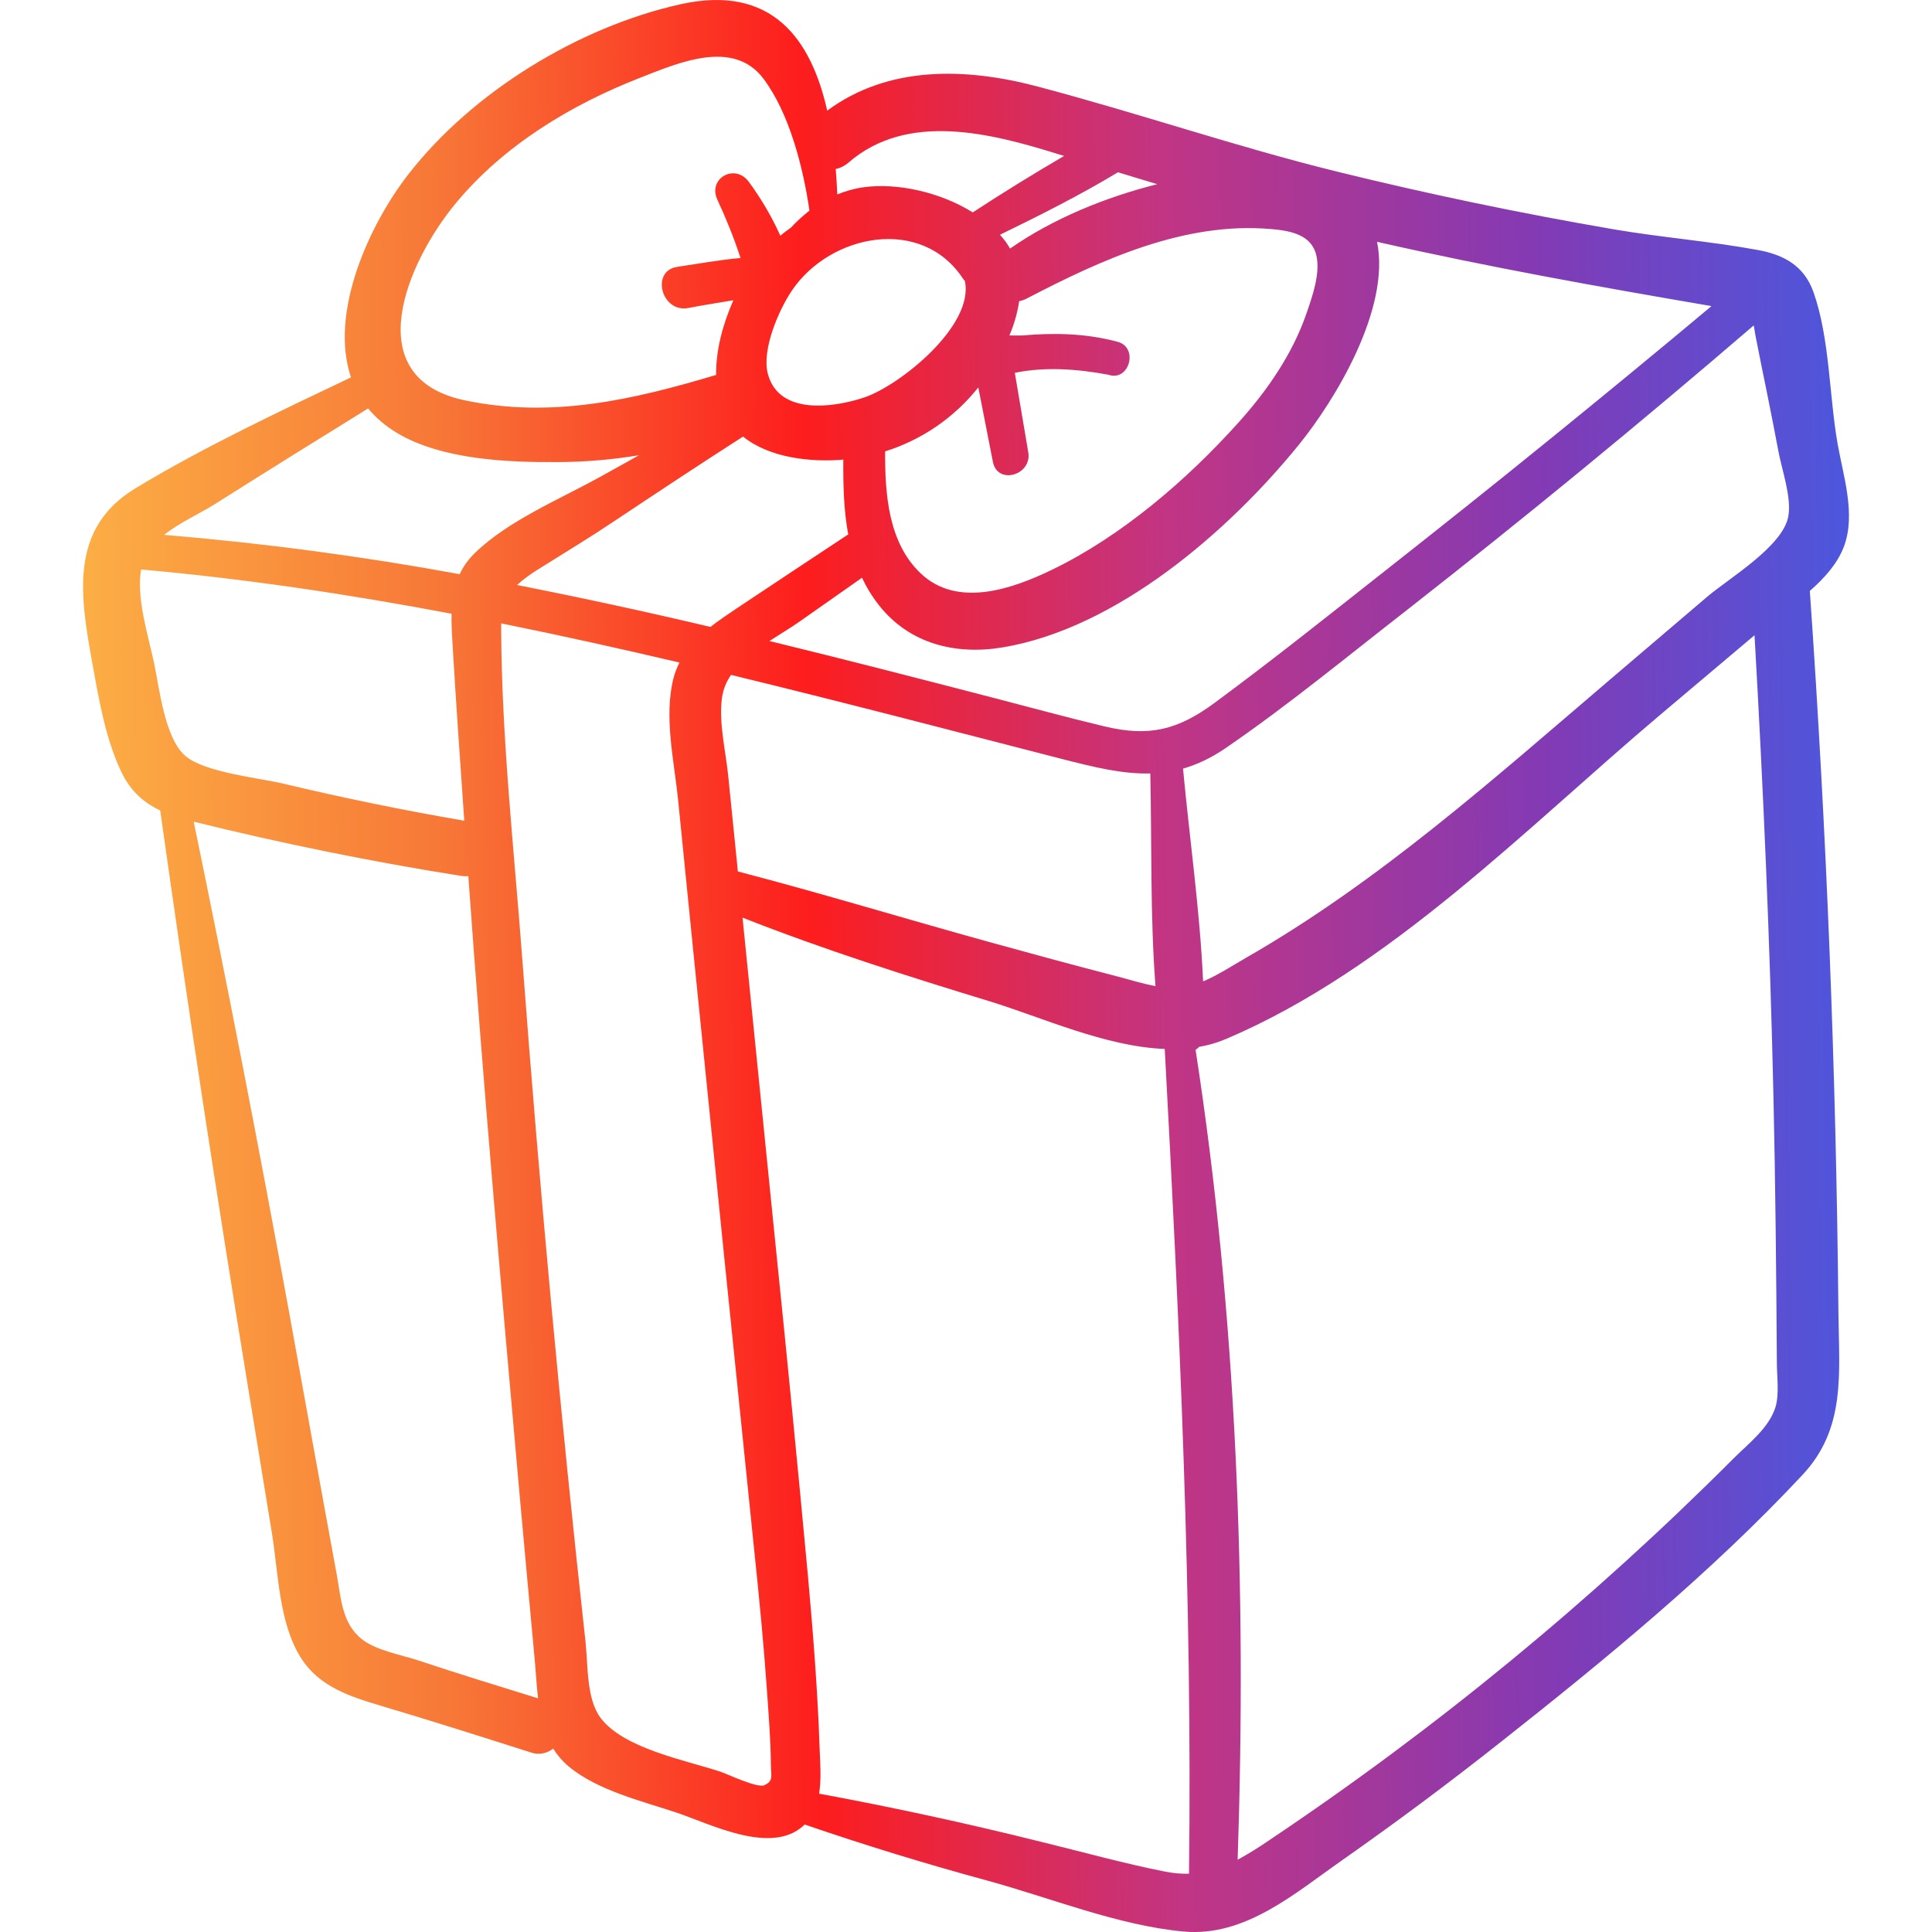
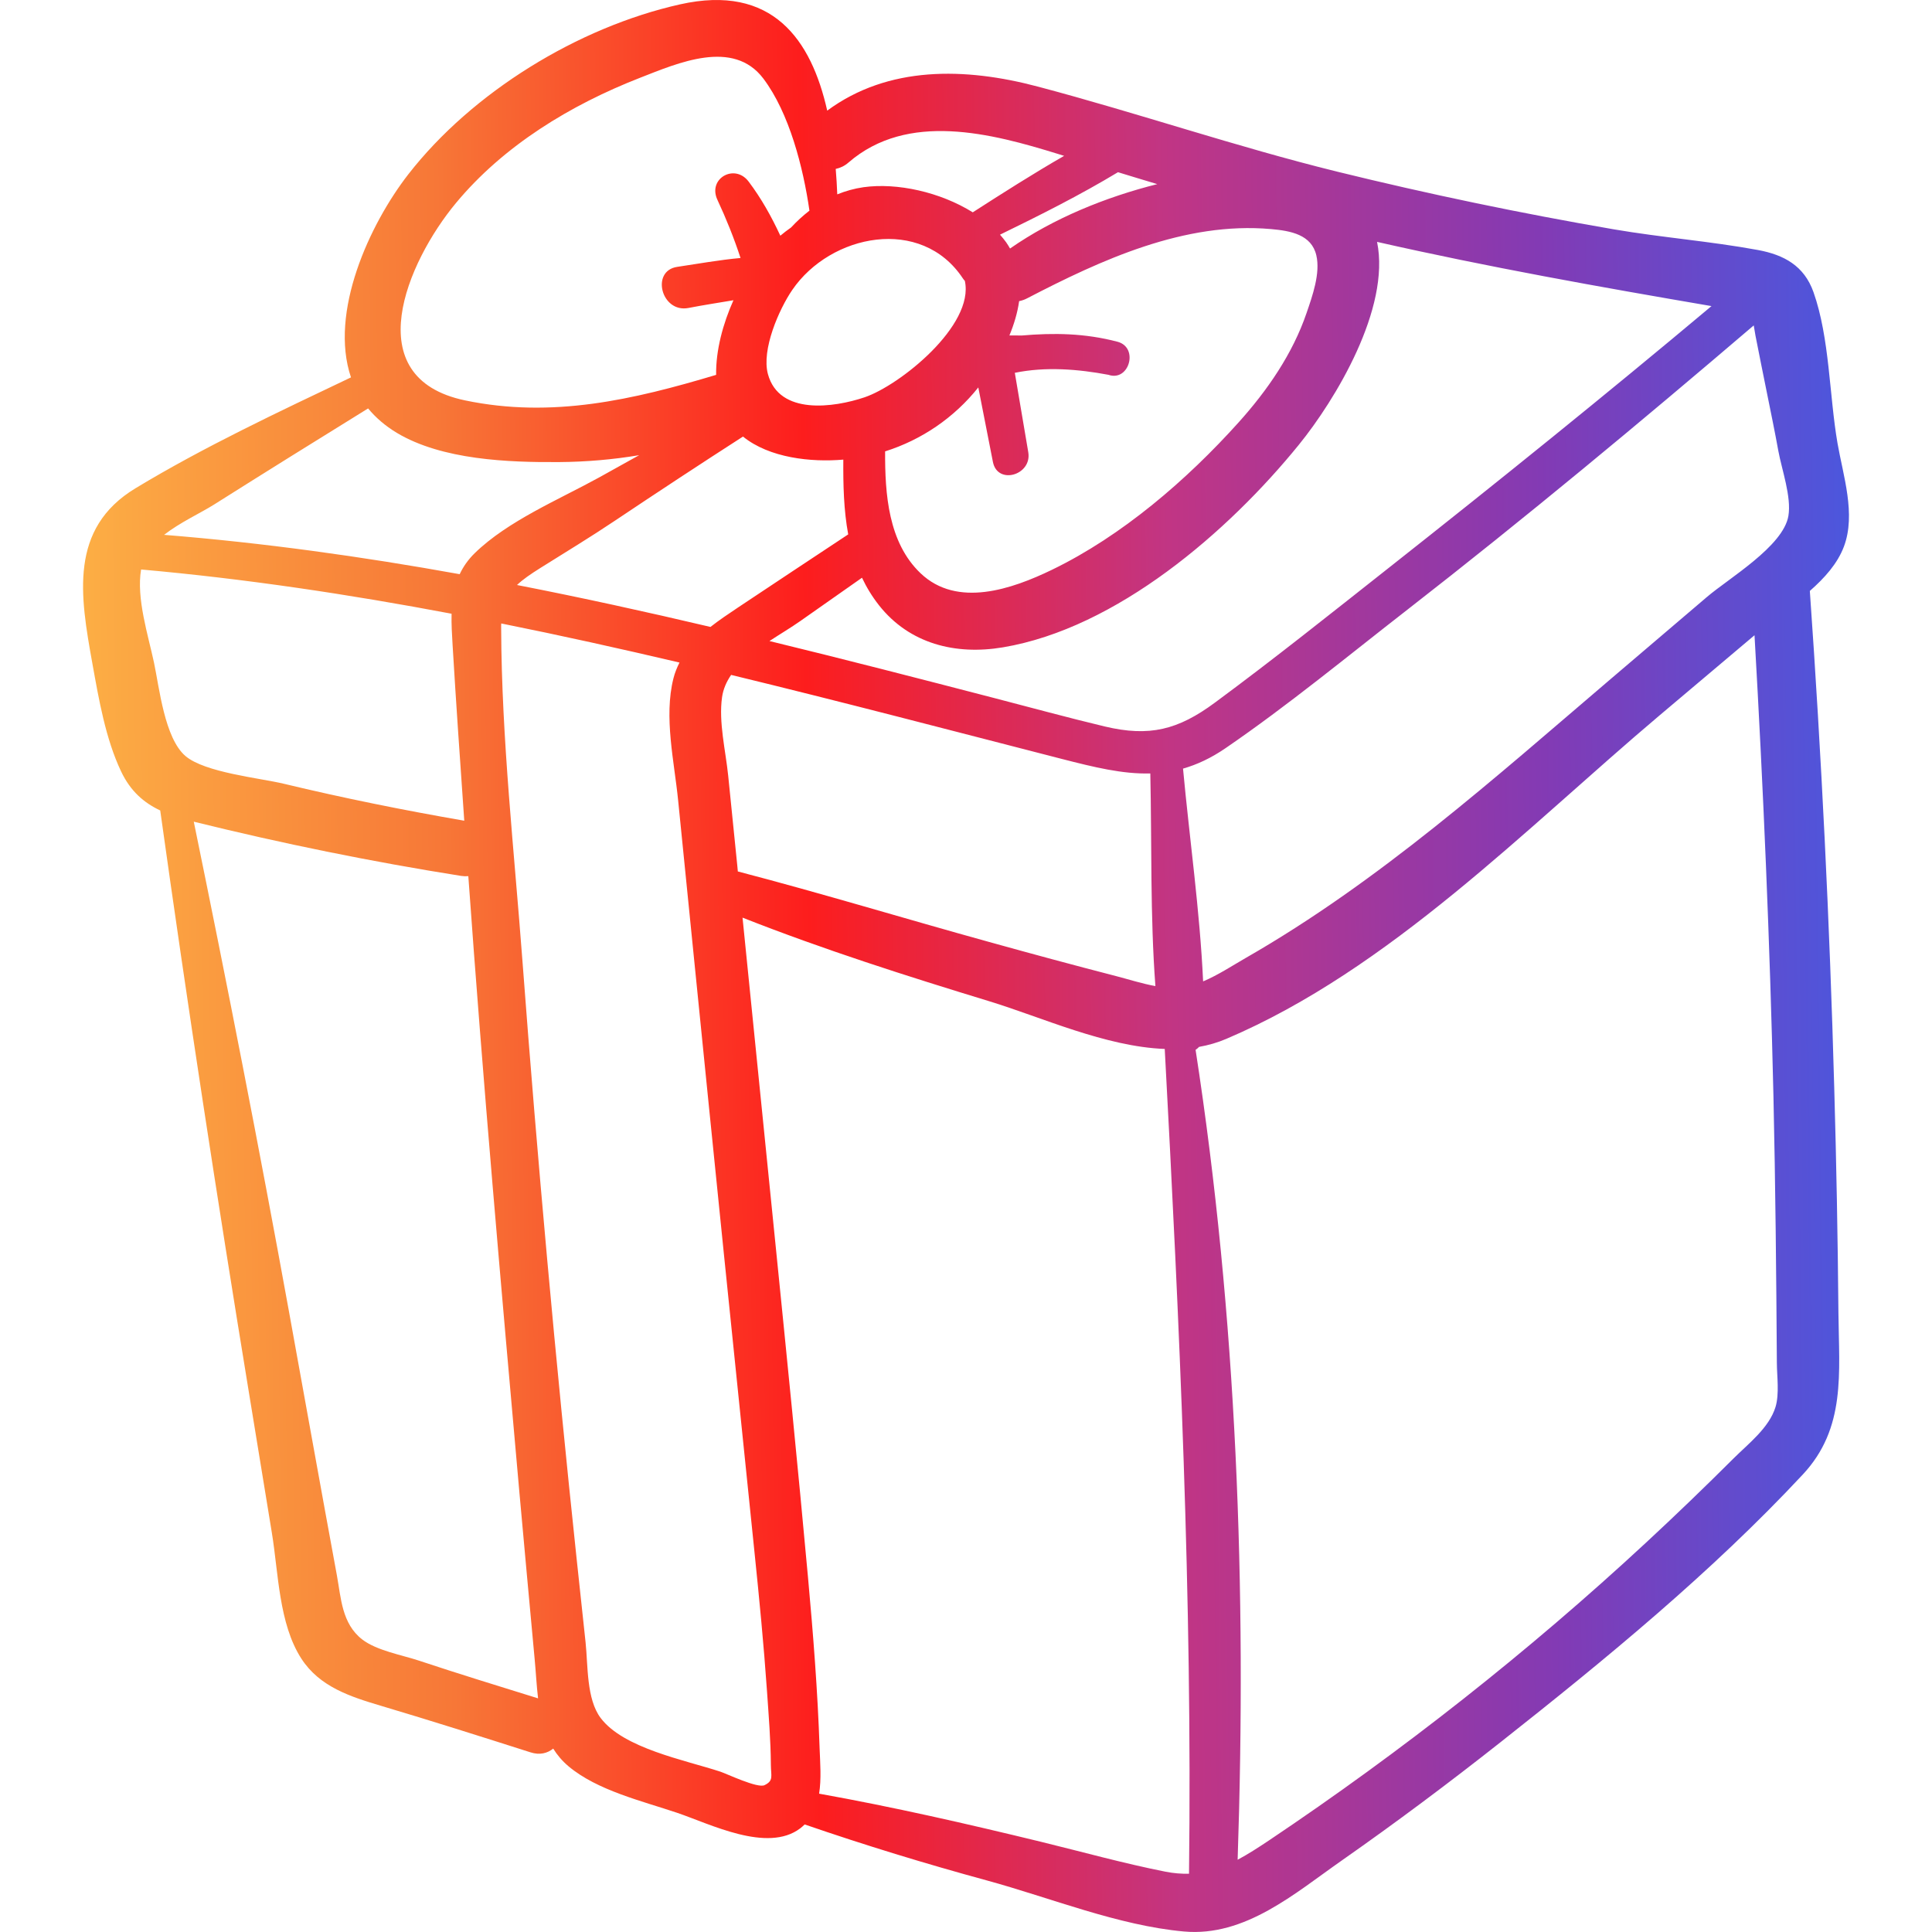
<svg xmlns="http://www.w3.org/2000/svg" width="30" height="30" viewBox="0 0 30 30" fill="none">
-   <path d="M28.633 8.485c.188-.502-.013-1.1-.1-1.601-.13-.746-.121-1.632-.373-2.347-.145-.41-.458-.58-.863-.655-.74-.136-1.496-.194-2.238-.321a61.75 61.75 0 01-4.297-.896c-1.567-.386-3.09-.91-4.649-1.321-1.127-.299-2.321-.325-3.268.374-.247-1.098-.848-1.973-2.287-1.65-1.582.355-3.223 1.36-4.218 2.64-.602.774-1.232 2.141-.89 3.152-1.127.537-2.28 1.078-3.345 1.721-1.037.627-.86 1.672-.67 2.725.099.55.204 1.164.445 1.672.145.306.35.485.608.607a387.19 387.19 0 001.376 9.031l.357 2.183c.103.624.107 1.413.46 1.957.283.438.76.59 1.236.732.777.231 1.548.476 2.32.722a.362.362 0 00.353-.058c.062.1.14.192.238.275.448.376 1.143.54 1.686.722.515.174 1.4.627 1.911.242a.707.707 0 00.07-.06 45.32 45.32 0 002.83.869c.983.268 2.04.7 3.057.793.952.086 1.724-.594 2.458-1.107a53.143 53.143 0 002.465-1.837c1.624-1.282 3.273-2.635 4.687-4.15.676-.724.564-1.579.555-2.512a186.039 186.039 0 00-.444-11.211c.229-.201.43-.424.53-.691zm-7.25-4.73c1.72.391 3.452.7 5.193.998a213.404 213.404 0 01-5.017 4.07c-.891.702-1.779 1.412-2.692 2.086-.575.426-1.02.536-1.71.372-.579-.138-1.152-.295-1.727-.444-1.16-.301-2.32-.6-3.482-.883.168-.11.338-.21.477-.309l.96-.674c.07.148.157.292.265.429.473.598 1.188.775 1.922.652 1.768-.296 3.5-1.795 4.596-3.145.564-.694 1.427-2.117 1.215-3.151zm-8.211 4.543c-.572.379-1.145.756-1.715 1.137-.145.097-.29.194-.425.3a81.186 81.186 0 00-3.004-.651 2.32 2.32 0 01.362-.264c.387-.243.779-.48 1.159-.735.66-.44 1.32-.877 1.989-1.306.41.333 1.056.401 1.557.358-.003.39.006.784.076 1.16zm-1.96 2.528a.808.808 0 01.14-.346c1.721.417 3.433.867 5.137 1.305.5.128.942.237 1.373.225.024 1.091-.003 2.21.08 3.302-.211-.038-.42-.106-.615-.156-.658-.17-1.313-.348-1.968-.529-1.302-.36-2.594-.754-3.902-1.095l-.007-.077-.143-1.413c-.039-.383-.15-.828-.095-1.216zm8.524-7.27c.306.028.629.087.704.41.065.277-.06.629-.15.892-.218.637-.611 1.205-1.058 1.702-.804.894-1.81 1.761-2.896 2.287-.622.301-1.472.597-2.041.055-.502-.478-.554-1.23-.551-1.893a2.994 2.994 0 001.447-.993l.227 1.157c.071.362.61.206.549-.15l-.209-1.234c.477-.098.981-.058 1.454.03.322.112.474-.423.142-.512-.508-.135-.992-.14-1.492-.097a6.924 6.924 0 00-.188-.001 2.18 2.18 0 00.152-.533c.04-.008.08-.02.122-.043 1.15-.598 2.447-1.195 3.788-1.076zM17.97 2.86c-.803.202-1.613.531-2.286 1-.019-.032-.038-.065-.06-.096a1.784 1.784 0 00-.096-.119c.62-.302 1.242-.614 1.832-.97.203.061.406.125.61.185zm-4.795-.335c.92-.797 2.22-.454 3.262-.13l.087.026a33.16 33.16 0 00-1.419.877c-.505-.315-1.175-.463-1.697-.39-.146.02-.28.06-.407.111a8.99 8.99 0 00-.024-.395.43.43 0 00.198-.099zm1.777 1.8a.25.25 0 00.03.037c.152.692-1.01 1.624-1.56 1.809-.469.158-1.323.284-1.498-.362-.102-.378.172-1.005.379-1.307.595-.868 2.005-1.152 2.649-.177zm-7.874-1.17c.743-.896 1.784-1.527 2.86-1.947.59-.23 1.447-.61 1.916.013.403.535.619 1.382.715 2.05a2.404 2.404 0 00-.286.262c-.056.04-.112.082-.166.127a4.61 4.61 0 00-.492-.84c-.216-.287-.64-.05-.485.283.138.296.258.595.359.903-.33.03-.66.09-.984.138-.414.062-.246.72.176.638.23-.045.464-.08.697-.12-.16.36-.274.774-.268 1.16-1.287.385-2.55.678-3.9.395-1.677-.351-.899-2.15-.142-3.062zm-3.753 4.68a279.68 279.68 0 012.391-1.493c.117.142.264.27.447.38.703.42 1.729.459 2.524.453a7.81 7.81 0 001.238-.107c-.208.115-.415.232-.624.347-.625.344-1.415.673-1.93 1.175-.104.102-.18.211-.233.326a47.139 47.139 0 00-4.59-.611c.247-.193.568-.339.777-.47zm-.934 2.453c-.09-.42-.277-.999-.2-1.445 1.617.144 3.223.385 4.821.687-.004.16.006.323.016.489.054.909.118 1.817.181 2.725a44.16 44.16 0 01-2.802-.574c-.37-.089-1.228-.173-1.529-.432-.322-.279-.403-1.052-.487-1.45zm4.117 15.499c-.264-.088-.659-.155-.884-.33-.316-.246-.328-.64-.393-.996-.252-1.363-.495-2.727-.743-4.091a335.266 335.266 0 00-1.48-7.611 49.87 49.87 0 004.152.842.48.48 0 00.112.004c.228 3.196.51 6.388.794 9.58.077.859.157 1.718.236 2.577.019.199.029.406.053.61-.617-.192-1.234-.38-1.847-.585zm5.363 1.933c-.108.052-.586-.177-.686-.21-.552-.18-1.502-.361-1.858-.833-.222-.294-.196-.815-.234-1.173a304.535 304.535 0 01-.98-10.576c-.128-1.712-.324-3.45-.331-5.168l.001-.08c.926.187 1.848.392 2.768.608a1.194 1.194 0 00-.094.246c-.151.6.013 1.29.073 1.893l.245 2.44c.31 3.08.623 6.16.94 9.24.075.717.145 1.435.195 2.155.026.379.058.763.06 1.143 0 .175.047.245-.1.315zm6.592 1.375a1.646 1.646 0 01-.368-.032c-.651-.129-1.296-.309-1.94-.466a56.992 56.992 0 00-3.436-.745c.037-.23.016-.481.008-.701-.03-.89-.1-1.778-.18-2.665a529.606 529.606 0 00-.501-5.123l-.516-5.114c1.258.495 2.546.905 3.84 1.3.805.247 1.796.704 2.716.739.23 4.27.429 8.528.377 12.807zm9.107-7.247c-.099.323-.42.568-.65.797a47.637 47.637 0 01-7.218 5.934 5.509 5.509 0 01-.484.299c.141-4.191-.012-8.43-.653-12.576a.286.286 0 00.054-.046c.145-.026.287-.066.424-.125 2.536-1.08 4.653-3.272 6.727-5.023l1.474-1.244c.137 2.384.24 4.77.294 7.157.031 1.38.044 2.762.053 4.143 0 .205.04.48-.021.684zm.2-13.836c-.08.472-.926.968-1.265 1.258l-1.489 1.269c-1.812 1.545-3.598 3.148-5.674 4.337-.205.118-.43.266-.66.363-.05-1.1-.21-2.214-.312-3.304.216-.062.435-.163.661-.318.972-.666 1.893-1.427 2.823-2.15a151.43 151.43 0 005.378-4.414c.008.043.015.095.027.159.057.299.12.596.18.895.059.298.12.596.175.895.053.29.206.713.156 1.01z" fill="url(#paint0_linear)" />
+   <path d="M28.633 8.485C28.821 7.983 28.62 7.385 28.533 6.884C28.404 6.138 28.412 5.252 28.16 4.537C28.015 4.127 27.702 3.957 27.297 3.882C26.558 3.746 25.801 3.688 25.059 3.561C23.617 3.313 22.183 3.014 20.762 2.665C19.195 2.279 17.671 1.756 16.113 1.344C14.986 1.045 13.792 1.019 12.845 1.718C12.598 0.62 11.997 -0.255 10.558 0.068C8.976 0.423 7.335 1.429 6.34 2.707C5.738 3.482 5.108 4.849 5.45 5.86C4.323 6.397 3.169 6.938 2.105 7.581C1.068 8.208 1.245 9.253 1.435 10.306C1.534 10.856 1.639 11.47 1.88 11.978C2.025 12.284 2.231 12.463 2.488 12.585C2.91 15.602 3.371 18.61 3.864 21.616C3.983 22.344 4.102 23.072 4.221 23.799C4.324 24.423 4.328 25.212 4.68 25.756C4.964 26.194 5.44 26.346 5.917 26.488C6.694 26.719 7.465 26.964 8.237 27.21C8.381 27.257 8.502 27.224 8.59 27.152C8.652 27.252 8.73 27.344 8.828 27.427C9.276 27.803 9.971 27.966 10.514 28.149C11.029 28.323 11.915 28.776 12.425 28.391C12.45 28.372 12.473 28.351 12.495 28.33C13.43 28.652 14.369 28.939 15.326 29.2C16.308 29.468 17.365 29.9 18.382 29.992C19.334 30.079 20.106 29.399 20.84 28.886C21.68 28.298 22.501 27.684 23.305 27.049C24.929 25.767 26.578 24.414 27.992 22.898C28.668 22.175 28.556 21.32 28.547 20.387C28.537 19.222 28.515 18.056 28.482 16.891C28.411 14.317 28.284 11.745 28.103 9.176C28.332 8.975 28.533 8.752 28.633 8.485ZM21.383 3.756C23.103 4.146 24.835 4.455 26.576 4.753C24.926 6.137 23.25 7.488 21.559 8.822C20.668 9.525 19.78 10.235 18.867 10.909C18.292 11.335 17.846 11.445 17.156 11.281C16.578 11.143 16.005 10.986 15.43 10.837C14.27 10.536 13.111 10.237 11.948 9.954C12.116 9.844 12.286 9.743 12.425 9.645C12.745 9.42 13.065 9.196 13.385 8.971C13.455 9.119 13.542 9.263 13.65 9.4C14.123 9.998 14.838 10.175 15.572 10.052C17.34 9.756 19.072 8.257 20.168 6.907C20.732 6.213 21.595 4.79 21.383 3.756ZM13.171 8.298C12.6 8.677 12.027 9.054 11.457 9.435C11.312 9.532 11.167 9.629 11.032 9.735C10.034 9.5 9.033 9.28 8.028 9.084C8.121 8.995 8.241 8.914 8.39 8.82C8.777 8.577 9.169 8.34 9.549 8.085C10.208 7.644 10.87 7.208 11.537 6.779C11.948 7.112 12.594 7.18 13.095 7.137C13.092 7.527 13.101 7.921 13.171 8.298ZM11.212 10.826C11.23 10.699 11.281 10.585 11.353 10.48C13.073 10.897 14.785 11.347 16.489 11.785C16.989 11.913 17.431 12.022 17.862 12.01C17.886 13.101 17.859 14.22 17.941 15.312C17.731 15.274 17.521 15.206 17.327 15.156C16.669 14.986 16.014 14.809 15.36 14.627C14.057 14.267 12.765 13.873 11.457 13.532C11.455 13.506 11.452 13.481 11.45 13.455L11.307 12.042C11.268 11.659 11.157 11.214 11.212 10.826ZM19.736 3.557C20.042 3.584 20.365 3.643 20.44 3.965C20.505 4.243 20.379 4.595 20.289 4.858C20.072 5.495 19.679 6.063 19.232 6.56C18.428 7.454 17.422 8.321 16.336 8.847C15.714 9.148 14.864 9.444 14.295 8.902C13.793 8.424 13.741 7.673 13.744 7.009C14.311 6.83 14.817 6.486 15.191 6.016C15.266 6.402 15.342 6.788 15.418 7.173C15.489 7.535 16.027 7.379 15.967 7.022C15.897 6.611 15.828 6.2 15.758 5.789C16.235 5.691 16.739 5.731 17.212 5.82C17.534 5.931 17.686 5.396 17.354 5.307C16.846 5.173 16.362 5.167 15.862 5.21C15.8 5.209 15.737 5.208 15.674 5.209C15.746 5.035 15.8 4.856 15.825 4.676C15.865 4.668 15.906 4.655 15.948 4.633C17.099 4.035 18.395 3.438 19.736 3.557ZM17.97 2.859C17.167 3.061 16.357 3.39 15.684 3.859C15.665 3.827 15.646 3.794 15.624 3.763C15.594 3.722 15.562 3.682 15.528 3.644C16.148 3.342 16.77 3.03 17.36 2.674C17.563 2.735 17.766 2.799 17.97 2.859ZM13.175 2.524C14.095 1.727 15.395 2.07 16.437 2.393C16.466 2.402 16.495 2.411 16.524 2.42C16.042 2.697 15.572 2.997 15.105 3.297C14.6 2.982 13.93 2.834 13.408 2.907C13.262 2.928 13.127 2.967 13.001 3.018C12.996 2.888 12.988 2.756 12.977 2.623C13.044 2.609 13.112 2.579 13.175 2.524ZM14.952 4.324C14.961 4.338 14.971 4.35 14.982 4.361C15.134 5.053 13.972 5.985 13.423 6.17C12.953 6.328 12.099 6.454 11.924 5.808C11.822 5.43 12.096 4.803 12.303 4.501C12.898 3.633 14.308 3.349 14.952 4.324ZM7.078 3.155C7.821 2.259 8.862 1.628 9.938 1.208C10.528 0.978 11.385 0.599 11.854 1.221C12.257 1.756 12.473 2.603 12.569 3.271C12.467 3.35 12.372 3.437 12.283 3.533C12.226 3.572 12.171 3.615 12.117 3.66C11.98 3.365 11.822 3.081 11.625 2.82C11.409 2.533 10.985 2.771 11.14 3.103C11.278 3.399 11.398 3.698 11.499 4.006C11.169 4.036 10.838 4.096 10.515 4.144C10.101 4.206 10.269 4.864 10.691 4.782C10.921 4.737 11.155 4.702 11.389 4.662C11.228 5.022 11.114 5.436 11.12 5.821C9.833 6.207 8.571 6.5 7.22 6.217C5.543 5.866 6.321 4.068 7.078 3.155ZM3.325 7.834C4.12 7.332 4.917 6.836 5.716 6.342C5.833 6.484 5.98 6.612 6.163 6.722C6.866 7.142 7.892 7.181 8.687 7.175C9.097 7.172 9.514 7.137 9.925 7.068C9.717 7.183 9.51 7.3 9.301 7.415C8.676 7.759 7.886 8.088 7.371 8.59C7.267 8.692 7.192 8.801 7.138 8.916C5.62 8.642 4.092 8.429 2.548 8.305C2.795 8.112 3.116 7.966 3.325 7.834ZM2.391 10.288C2.302 9.868 2.114 9.289 2.191 8.843C3.808 8.987 5.414 9.228 7.012 9.53C7.008 9.689 7.018 9.853 7.028 10.019C7.082 10.928 7.146 11.836 7.209 12.744C6.269 12.581 5.335 12.393 4.407 12.17C4.036 12.081 3.179 11.997 2.878 11.738C2.556 11.459 2.475 10.686 2.391 10.288ZM6.508 25.787C6.244 25.699 5.849 25.631 5.624 25.457C5.308 25.211 5.296 24.817 5.231 24.461C4.979 23.098 4.736 21.733 4.488 20.37C4.026 17.826 3.529 15.291 3.009 12.759C4.38 13.098 5.766 13.38 7.16 13.601C7.199 13.607 7.236 13.608 7.272 13.605C7.5 16.801 7.782 19.993 8.066 23.184C8.143 24.044 8.223 24.903 8.302 25.762C8.321 25.961 8.331 26.168 8.355 26.372C7.738 26.18 7.121 25.991 6.508 25.787ZM11.871 27.72C11.763 27.772 11.285 27.543 11.185 27.51C10.633 27.329 9.683 27.149 9.327 26.677C9.105 26.383 9.131 25.862 9.093 25.504C9.046 25.075 9 24.645 8.955 24.215C8.627 21.124 8.346 18.029 8.113 14.928C7.985 13.216 7.789 11.478 7.782 9.76C7.781 9.733 7.782 9.707 7.783 9.681C8.709 9.867 9.631 10.072 10.551 10.288C10.513 10.365 10.479 10.445 10.457 10.534C10.306 11.134 10.47 11.825 10.53 12.428C10.612 13.241 10.694 14.054 10.775 14.868C11.084 17.948 11.398 21.027 11.716 24.106C11.79 24.824 11.86 25.542 11.91 26.262C11.936 26.641 11.968 27.025 11.97 27.405C11.971 27.58 12.017 27.65 11.871 27.72ZM18.463 29.095C18.347 29.098 18.225 29.089 18.095 29.063C17.444 28.934 16.799 28.754 16.155 28.597C15.011 28.319 13.874 28.059 12.719 27.852C12.756 27.622 12.735 27.371 12.727 27.151C12.697 26.261 12.627 25.373 12.546 24.486C12.39 22.777 12.218 21.07 12.046 19.363C11.874 17.658 11.702 15.953 11.53 14.249C12.788 14.745 14.076 15.155 15.37 15.55C16.175 15.796 17.166 16.253 18.086 16.288C18.315 20.559 18.515 24.816 18.463 29.095ZM27.57 21.848C27.471 22.171 27.15 22.416 26.92 22.645C26.473 23.091 26.018 23.529 25.555 23.958C23.73 25.65 21.77 27.193 19.703 28.579C19.535 28.691 19.376 28.794 19.218 28.878C19.359 24.687 19.206 20.448 18.565 16.302C18.584 16.289 18.603 16.274 18.619 16.256C18.764 16.23 18.906 16.19 19.043 16.131C21.579 15.051 23.696 12.859 25.77 11.108C26.261 10.694 26.752 10.279 27.244 9.864C27.381 12.248 27.483 14.634 27.538 17.021C27.569 18.402 27.582 19.783 27.591 21.164C27.592 21.369 27.632 21.645 27.57 21.848ZM27.77 8.012C27.689 8.484 26.844 8.98 26.505 9.27C26.009 9.693 25.512 10.116 25.016 10.539C23.204 12.084 21.418 13.687 19.342 14.876C19.137 14.994 18.912 15.142 18.682 15.239C18.631 14.139 18.471 13.025 18.37 11.935C18.587 11.873 18.805 11.772 19.031 11.617C20.003 10.951 20.924 10.19 21.854 9.467C23.684 8.043 25.469 6.559 27.232 5.053C27.239 5.096 27.247 5.148 27.259 5.212C27.316 5.511 27.379 5.808 27.438 6.107C27.498 6.405 27.56 6.703 27.614 7.002C27.667 7.292 27.82 7.715 27.77 8.012Z" fill="url(#paint0_linear)" />
  <defs>
    <linearGradient id="paint0_linear" x1="1.29" y1="15.161" x2="29.796" y2="14.811" gradientUnits="userSpaceOnUse">
      <stop stop-color="#FCAF45" />
-       <stop offset=".198" stop-color="#F77737" />
-       <stop offset=".396" stop-color="#FD1D1D" />
-       <stop offset=".594" stop-color="#C13584" />
-       <stop offset=".797" stop-color="#833AB4" />
+       <stop offset="0.198" stop-color="#F77737" />
+       <stop offset="0.396" stop-color="#FD1D1D" />
+       <stop offset="0.594" stop-color="#C13584" />
+       <stop offset="0.797" stop-color="#833AB4" />
      <stop offset="1" stop-color="#405DE6" />
    </linearGradient>
  </defs>
</svg>
